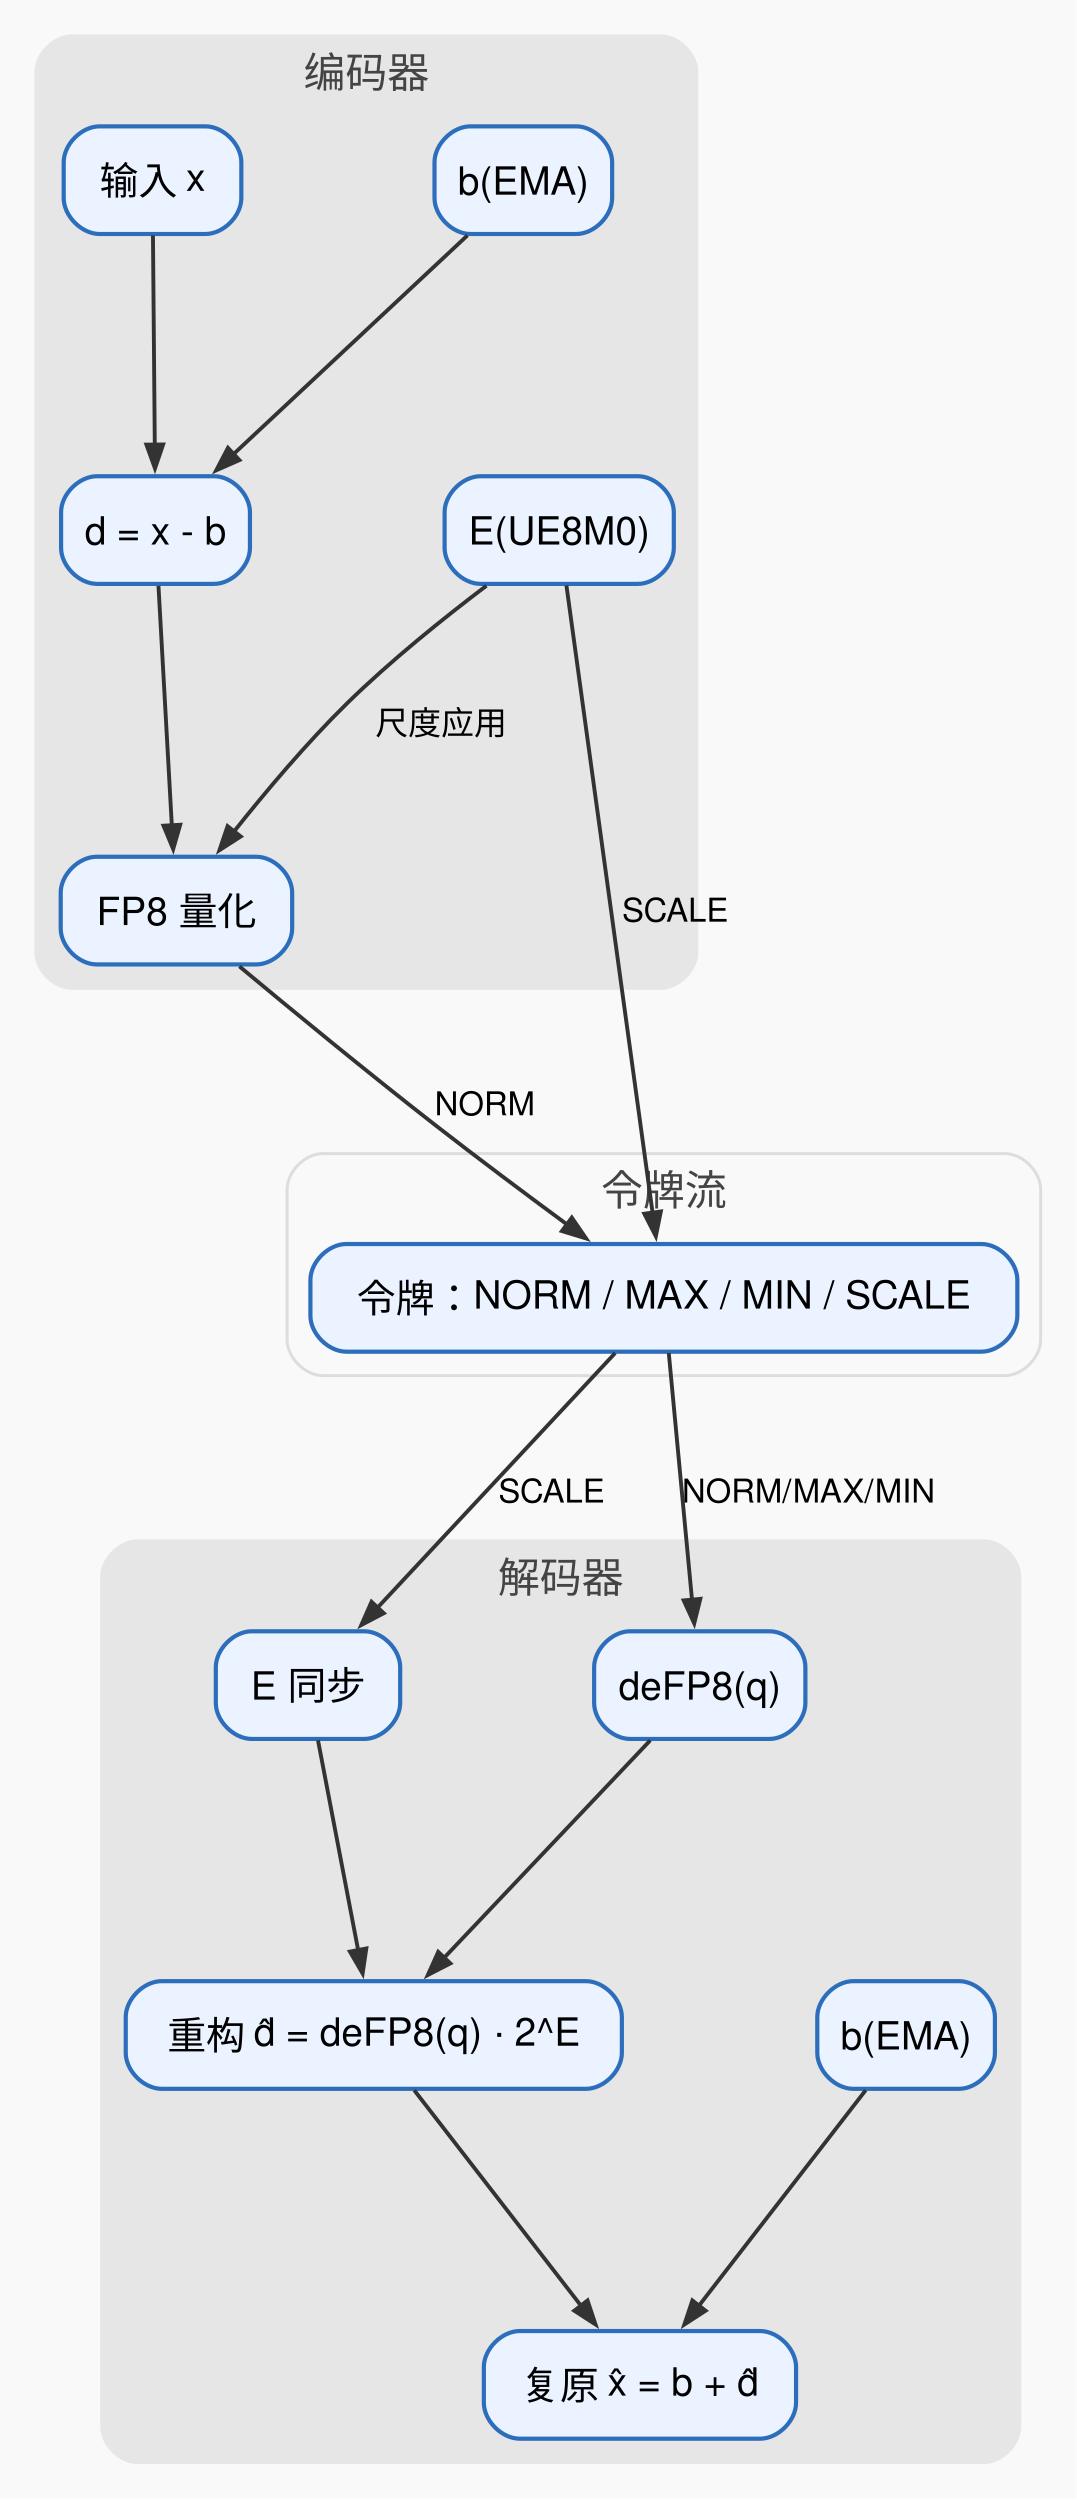
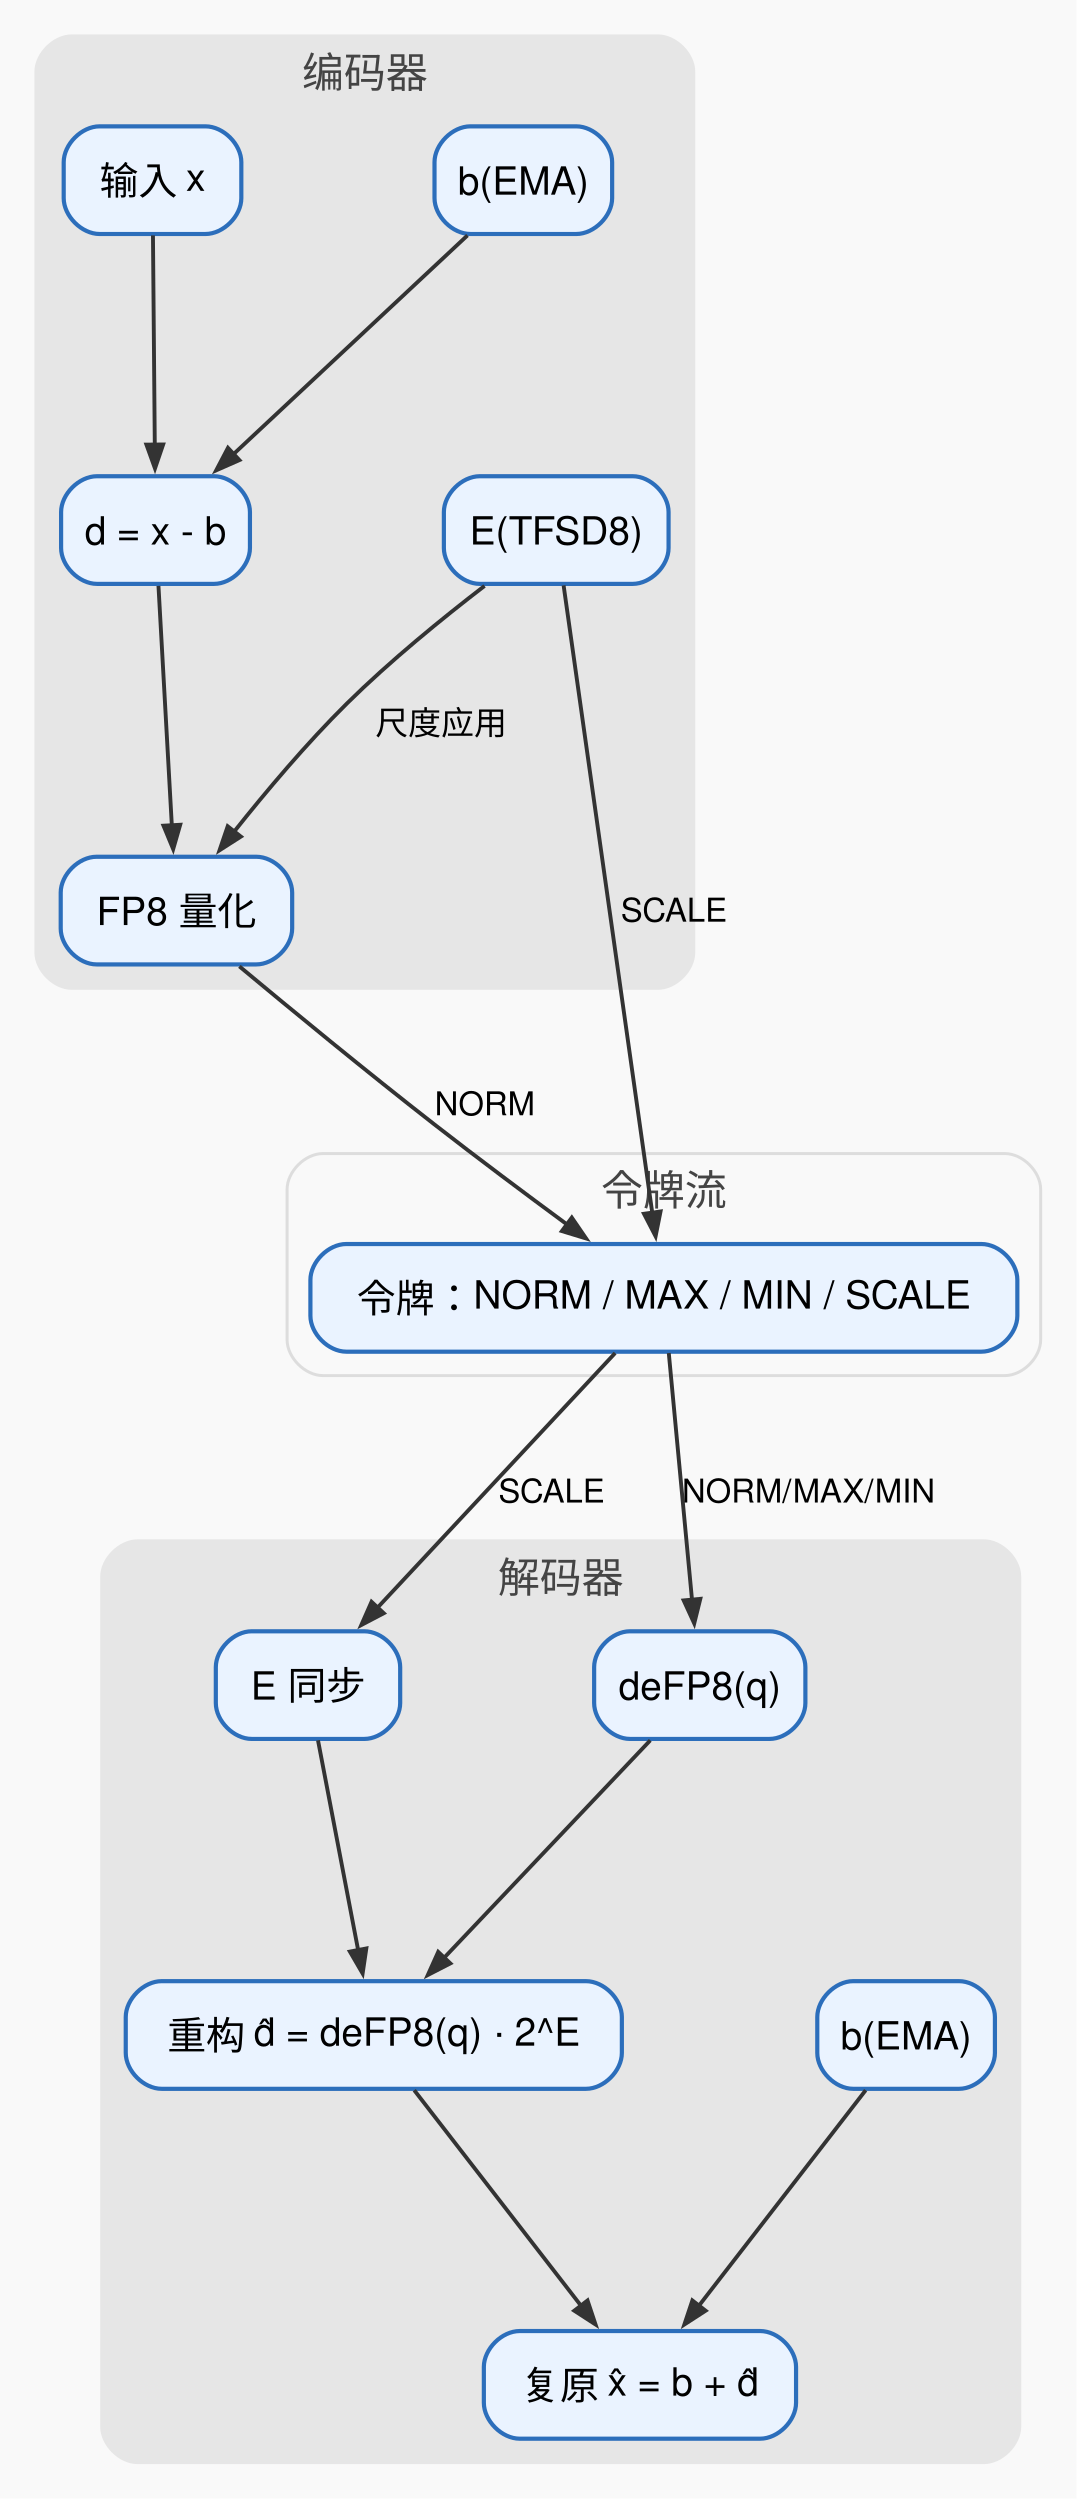
<svg xmlns="http://www.w3.org/2000/svg" width="360pt" height="836pt" viewBox="0.00 0.00 360.00 836.00">
  <g id="graph0" class="graph" transform="scale(1 1) rotate(0) translate(4 831.5)">
    <polygon fill="#f9f9f9" stroke="none" points="-4,4 -4,-831.5 356,-831.5 356,4 -4,4" />
    <g id="clust1" class="cluster">
-       <path fill="#e6e6e6" stroke="#e6e6e6" d="M20,-501C20,-501 217,-501 217,-501 223,-501 229,-507 229,-513 229,-513 229,-807.5 229,-807.5 229,-813.5 223,-819.5 217,-819.5 217,-819.5 20,-819.5 20,-819.5 14,-819.5 8,-813.5 8,-807.5 8,-807.5 8,-513 8,-513 8,-507 14,-501 20,-501" />
-       <text xml:space="preserve" text-anchor="middle" x="118.5" y="-802.2" font-family="Helvetica,sans-Serif" font-size="14.00" fill="#444444">编码器</text>
+       <path fill="#e6e6e6" stroke="#e6e6e6" d="M20,-501C20,-501 216,-501 216,-501 222,-501 228,-507 228,-513 228,-513 228,-807.5 228,-807.5 228,-813.5 222,-819.5 216,-819.5 216,-819.5 20,-819.5 20,-819.5 14,-819.5 8,-813.5 8,-807.5 8,-807.5 8,-513 8,-513 8,-507 14,-501 20,-501" />
+       <text xml:space="preserve" text-anchor="middle" x="118" y="-802.2" font-family="Helvetica,sans-Serif" font-size="14.00" fill="#444444">编码器</text>
    </g>
    <g id="clust2" class="cluster">
      <path fill="#f9f9f9" stroke="#dddddd" d="M104,-371.5C104,-371.5 332,-371.5 332,-371.5 338,-371.5 344,-377.5 344,-383.5 344,-383.5 344,-433.75 344,-433.75 344,-439.75 338,-445.75 332,-445.75 332,-445.75 104,-445.75 104,-445.75 98,-445.75 92,-439.75 92,-433.75 92,-433.75 92,-383.5 92,-383.5 92,-377.5 98,-371.5 104,-371.5" />
      <text xml:space="preserve" text-anchor="middle" x="218" y="-428.45" font-family="Helvetica,sans-Serif" font-size="14.00" fill="#444444">令牌流</text>
    </g>
    <g id="clust3" class="cluster">
      <path fill="#e6e6e6" stroke="#e6e6e6" d="M42,-8C42,-8 325,-8 325,-8 331,-8 337,-14 337,-20 337,-20 337,-304.25 337,-304.25 337,-310.25 331,-316.25 325,-316.25 325,-316.25 42,-316.25 42,-316.25 36,-316.25 30,-310.25 30,-304.25 30,-304.25 30,-20 30,-20 30,-14 36,-8 42,-8" />
      <text xml:space="preserve" text-anchor="middle" x="183.5" y="-298.95" font-family="Helvetica,sans-Serif" font-size="14.00" fill="#444444">解码器</text>
    </g>
    <g id="node1" class="node">
      <path fill="#eaf3ff" stroke="#2c6ebb" stroke-width="1.4" d="M64.7,-789.25C64.7,-789.25 29.3,-789.25 29.3,-789.25 23.3,-789.25 17.3,-783.25 17.3,-777.25 17.3,-777.25 17.3,-765.25 17.3,-765.25 17.3,-759.25 23.3,-753.25 29.3,-753.25 29.3,-753.25 64.7,-753.25 64.7,-753.25 70.7,-753.25 76.7,-759.25 76.7,-765.25 76.7,-765.25 76.7,-777.25 76.7,-777.25 76.7,-783.25 70.7,-789.25 64.7,-789.25" />
      <text xml:space="preserve" text-anchor="middle" x="47" y="-766.4" font-family="Helvetica,sans-Serif" font-size="13.00">输入 x</text>
    </g>
    <g id="node3" class="node">
      <path fill="#eaf3ff" stroke="#2c6ebb" stroke-width="1.4" d="M67.58,-672.25C67.58,-672.25 28.42,-672.25 28.42,-672.25 22.42,-672.25 16.43,-666.25 16.43,-660.25 16.43,-660.25 16.43,-648.25 16.43,-648.25 16.43,-642.25 22.43,-636.25 28.43,-636.25 28.43,-636.25 67.58,-636.25 67.58,-636.25 73.58,-636.25 79.58,-642.25 79.58,-648.25 79.58,-648.25 79.58,-660.25 79.58,-660.25 79.58,-666.25 73.58,-672.25 67.58,-672.25" />
      <text xml:space="preserve" text-anchor="middle" x="48" y="-649.4" font-family="Helvetica,sans-Serif" font-size="13.00">d = x - b</text>
    </g>
    <g id="edge1" class="edge">
      <path fill="none" stroke="#333333" stroke-width="1.3" d="M47.15,-752.78C47.31,-734.21 47.57,-704.57 47.76,-682.83" />
      <polygon fill="#333333" stroke="#333333" stroke-width="1.3" points="50.56,-682.87 47.83,-674.85 44.96,-682.82 50.56,-682.87" />
    </g>
    <g id="node2" class="node">
      <path fill="#eaf3ff" stroke="#2c6ebb" stroke-width="1.4" d="M188.7,-789.25C188.7,-789.25 153.3,-789.25 153.3,-789.25 147.3,-789.25 141.3,-783.25 141.3,-777.25 141.3,-777.25 141.3,-765.25 141.3,-765.25 141.3,-759.25 147.3,-753.25 153.3,-753.25 153.3,-753.25 188.7,-753.25 188.7,-753.25 194.7,-753.25 200.7,-759.25 200.7,-765.25 200.7,-765.25 200.7,-777.25 200.7,-777.25 200.7,-783.25 194.7,-789.25 188.7,-789.25" />
      <text xml:space="preserve" text-anchor="middle" x="171" y="-766.4" font-family="Helvetica,sans-Serif" font-size="13.00">b(EMA)</text>
    </g>
    <g id="edge2" class="edge">
      <path fill="none" stroke="#333333" stroke-width="1.3" d="M152.32,-752.78C131.46,-733.28 97.55,-701.58 74.08,-679.63" />
      <polygon fill="#333333" stroke="#333333" stroke-width="1.3" points="76.05,-677.64 68.29,-674.22 72.23,-681.73 76.05,-677.64" />
    </g>
    <g id="node4" class="node">
      <path fill="#eaf3ff" stroke="#2c6ebb" stroke-width="1.4" d="M81.7,-545C81.7,-545 28.3,-545 28.3,-545 22.3,-545 16.3,-539 16.3,-533 16.3,-533 16.3,-521 16.3,-521 16.3,-515 22.3,-509 28.3,-509 28.3,-509 81.7,-509 81.7,-509 87.7,-509 93.7,-515 93.7,-521 93.7,-521 93.7,-533 93.7,-533 93.7,-539 87.7,-545 81.7,-545" />
      <text xml:space="preserve" text-anchor="middle" x="55" y="-522.15" font-family="Helvetica,sans-Serif" font-size="13.00">FP8 量化</text>
    </g>
    <g id="edge3" class="edge">
      <path fill="none" stroke="#333333" stroke-width="1.3" d="M48.99,-635.57C50.16,-614.68 52.11,-579.7 53.47,-555.32" />
      <polygon fill="#333333" stroke="#333333" stroke-width="1.3" points="56.26,-555.7 53.91,-547.55 50.67,-555.39 56.26,-555.7" />
    </g>
    <g id="node6" class="node">
      <path fill="#eaf3ff" stroke="#2c6ebb" stroke-width="1.4" d="M324.2,-415.5C324.2,-415.5 111.8,-415.5 111.8,-415.5 105.8,-415.5 99.8,-409.5 99.8,-403.5 99.8,-403.5 99.8,-391.5 99.8,-391.5 99.8,-385.5 105.8,-379.5 111.8,-379.5 111.8,-379.5 324.2,-379.5 324.2,-379.5 330.2,-379.5 336.2,-385.5 336.2,-391.5 336.2,-391.5 336.2,-403.5 336.2,-403.5 336.2,-409.5 330.2,-415.5 324.2,-415.5" />
      <text xml:space="preserve" text-anchor="middle" x="218" y="-392.65" font-family="Helvetica,sans-Serif" font-size="13.00">令牌：NORM / MAX / MIN / SCALE</text>
    </g>
    <g id="edge5" class="edge">
      <path fill="none" stroke="#333333" stroke-width="1.3" d="M76.05,-508.34C93.37,-493.91 118.67,-473.09 141.25,-455.5 155.7,-444.24 171.95,-432.1 185.76,-421.93" />
      <polygon fill="#333333" stroke="#333333" stroke-width="1.3" points="187.21,-424.34 192,-417.35 183.89,-419.83 187.21,-424.34" />
      <text xml:space="preserve" text-anchor="middle" x="158.12" y="-458.55" font-family="Helvetica,sans-Serif" font-size="11.00">NORM</text>
    </g>
    <g id="node5" class="node">
-       <path fill="#eaf3ff" stroke="#2c6ebb" stroke-width="1.4" d="M209.32,-672.25C209.32,-672.25 156.68,-672.25 156.68,-672.25 150.68,-672.25 144.68,-666.25 144.68,-660.25 144.68,-660.25 144.68,-648.25 144.68,-648.25 144.68,-642.25 150.68,-636.25 156.68,-636.25 156.68,-636.25 209.32,-636.25 209.32,-636.25 215.32,-636.25 221.32,-642.25 221.32,-648.25 221.32,-648.25 221.32,-660.25 221.32,-660.25 221.32,-666.25 215.32,-672.25 209.32,-672.25" />
-       <text xml:space="preserve" text-anchor="middle" x="183" y="-649.4" font-family="Helvetica,sans-Serif" font-size="13.00">E(UE8M0)</text>
+       <path fill="#eaf3ff" stroke="#2c6ebb" stroke-width="1.4" d="M207.57,-672.25C207.57,-672.25 156.43,-672.25 156.43,-672.25 150.43,-672.25 144.43,-666.25 144.43,-660.25 144.43,-660.25 144.43,-648.25 144.43,-648.25 144.43,-642.25 150.43,-636.25 156.43,-636.25 156.43,-636.25 207.57,-636.25 207.57,-636.25 213.57,-636.25 219.57,-642.25 219.57,-648.25 219.57,-648.25 219.57,-660.25 219.57,-660.25 219.57,-666.25 213.57,-672.25 207.57,-672.25" />
+       <text xml:space="preserve" text-anchor="middle" x="182" y="-649.4" font-family="Helvetica,sans-Serif" font-size="13.00">E(TFSD8)</text>
    </g>
    <g id="edge4" class="edge">
-       <path fill="none" stroke="#333333" stroke-width="1.3" d="M158.66,-635.63C144.47,-624.89 126.56,-610.53 112,-596.25 98.49,-583 84.85,-566.79 74.3,-553.5" />
-       <polygon fill="#333333" stroke="#333333" stroke-width="1.3" points="76.51,-551.78 69.38,-547.2 72.1,-555.23 76.51,-551.78" />
+       <path fill="none" stroke="#333333" stroke-width="1.3" d="M158.03,-635.57C144.05,-624.82 126.38,-610.46 112,-596.25 98.54,-582.95 84.9,-566.75 74.34,-553.46" />
+       <polygon fill="#333333" stroke="#333333" stroke-width="1.3" points="76.55,-551.74 69.41,-547.17 72.14,-555.19 76.55,-551.74" />
      <text xml:space="preserve" text-anchor="middle" x="143.5" y="-585.8" font-family="Helvetica,sans-Serif" font-size="11.00">尺度应用</text>
    </g>
    <g id="edge6" class="edge">
-       <path fill="none" stroke="#333333" stroke-width="1.3" d="M185.41,-635.74C191.4,-592.11 207.04,-478.3 214.25,-425.78" />
-       <polygon fill="#333333" stroke="#333333" stroke-width="1.3" points="216.99,-426.39 215.31,-418.08 211.45,-425.63 216.99,-426.39" />
-       <text xml:space="preserve" text-anchor="middle" x="221.78" y="-523.3" font-family="Helvetica,sans-Serif" font-size="11.00">SCALE</text>
+       <path fill="none" stroke="#333333" stroke-width="1.3" d="M184.47,-635.74C190.64,-592.11 206.72,-478.3 214.14,-425.78" />
+       <polygon fill="#333333" stroke="#333333" stroke-width="1.3" points="216.89,-426.39 215.23,-418.08 211.34,-425.61 216.89,-426.39" />
+       <text xml:space="preserve" text-anchor="middle" x="221.36" y="-523.3" font-family="Helvetica,sans-Serif" font-size="11.00">SCALE</text>
    </g>
    <g id="node7" class="node">
      <path fill="#eaf3ff" stroke="#2c6ebb" stroke-width="1.4" d="M117.82,-286C117.82,-286 80.17,-286 80.17,-286 74.17,-286 68.17,-280 68.17,-274 68.17,-274 68.17,-262 68.17,-262 68.17,-256 74.17,-250 80.17,-250 80.17,-250 117.82,-250 117.82,-250 123.82,-250 129.82,-256 129.82,-262 129.82,-262 129.82,-274 129.82,-274 129.82,-280 123.82,-286 117.82,-286" />
      <text xml:space="preserve" text-anchor="middle" x="99" y="-263.15" font-family="Helvetica,sans-Serif" font-size="13.00">E 同步</text>
    </g>
    <g id="edge8" class="edge">
      <path fill="none" stroke="#333333" stroke-width="1.3" d="M201.7,-379.04C181.08,-356.94 145.43,-318.74 122.03,-293.67" />
      <polygon fill="#333333" stroke="#333333" stroke-width="1.3" points="124.33,-292.04 116.82,-288.1 120.24,-295.86 124.33,-292.04" />
      <text xml:space="preserve" text-anchor="middle" x="180.44" y="-329.05" font-family="Helvetica,sans-Serif" font-size="11.00">SCALE</text>
    </g>
    <g id="node8" class="node">
      <path fill="#eaf3ff" stroke="#2c6ebb" stroke-width="1.4" d="M253.32,-286C253.32,-286 206.68,-286 206.68,-286 200.68,-286 194.68,-280 194.68,-274 194.68,-274 194.68,-262 194.68,-262 194.68,-256 200.68,-250 206.68,-250 206.68,-250 253.32,-250 253.32,-250 259.32,-250 265.32,-256 265.32,-262 265.32,-262 265.32,-274 265.32,-274 265.32,-280 259.32,-286 253.32,-286" />
      <text xml:space="preserve" text-anchor="middle" x="230" y="-263.15" font-family="Helvetica,sans-Serif" font-size="13.00">deFP8(q)</text>
    </g>
    <g id="edge7" class="edge">
      <path fill="none" stroke="#333333" stroke-width="1.3" d="M219.64,-379.04C221.65,-357.7 225.07,-321.35 227.43,-296.3" />
      <polygon fill="#333333" stroke="#333333" stroke-width="1.3" points="230.19,-296.85 228.15,-288.62 224.62,-296.32 230.19,-296.85" />
      <text xml:space="preserve" text-anchor="middle" x="266.36" y="-329.05" font-family="Helvetica,sans-Serif" font-size="11.00">NORM/MAX/MIN</text>
    </g>
    <g id="node9" class="node">
      <path fill="#eaf3ff" stroke="#2c6ebb" stroke-width="1.4" d="M191.95,-169C191.95,-169 50.05,-169 50.05,-169 44.05,-169 38.05,-163 38.05,-157 38.05,-157 38.05,-145 38.05,-145 38.05,-139 44.05,-133 50.05,-133 50.05,-133 191.95,-133 191.95,-133 197.95,-133 203.95,-139 203.95,-145 203.95,-145 203.95,-157 203.95,-157 203.95,-163 197.95,-169 191.95,-169" />
      <text xml:space="preserve" text-anchor="middle" x="121" y="-146.15" font-family="Helvetica,sans-Serif" font-size="13.00">重构 d̂ = deFP8(q) · 2^E</text>
    </g>
    <g id="edge10" class="edge">
      <path fill="none" stroke="#333333" stroke-width="1.3" d="M102.34,-249.53C105.91,-230.87 111.62,-201.05 115.78,-179.29" />
      <polygon fill="#333333" stroke="#333333" stroke-width="1.3" points="118.5,-179.95 117.26,-171.56 113,-178.89 118.5,-179.95" />
    </g>
    <g id="edge9" class="edge">
      <path fill="none" stroke="#333333" stroke-width="1.3" d="M213.45,-249.53C195.04,-230.11 165.17,-198.6 144.38,-176.67" />
      <polygon fill="#333333" stroke="#333333" stroke-width="1.3" points="146.6,-174.94 139.06,-171.06 142.54,-178.79 146.6,-174.94" />
    </g>
    <g id="node11" class="node">
      <path fill="#eaf3ff" stroke="#2c6ebb" stroke-width="1.4" d="M250.2,-52C250.2,-52 169.8,-52 169.8,-52 163.8,-52 157.8,-46 157.8,-40 157.8,-40 157.8,-28 157.8,-28 157.8,-22 163.8,-16 169.8,-16 169.8,-16 250.2,-16 250.2,-16 256.2,-16 262.2,-22 262.2,-28 262.2,-28 262.2,-40 262.2,-40 262.2,-46 256.2,-52 250.2,-52" />
      <text xml:space="preserve" text-anchor="middle" x="210" y="-29.15" font-family="Helvetica,sans-Serif" font-size="13.00">复原 x̂ = b + d̂</text>
    </g>
    <g id="edge12" class="edge">
      <path fill="none" stroke="#333333" stroke-width="1.3" d="M134.52,-132.53C149.42,-113.28 173.51,-82.15 190.46,-60.24" />
      <polygon fill="#333333" stroke="#333333" stroke-width="1.3" points="192.47,-62.23 195.15,-54.19 188.04,-58.8 192.47,-62.23" />
    </g>
    <g id="node10" class="node">
      <path fill="#eaf3ff" stroke="#2c6ebb" stroke-width="1.4" d="M316.7,-169C316.7,-169 281.3,-169 281.3,-169 275.3,-169 269.3,-163 269.3,-157 269.3,-157 269.3,-145 269.3,-145 269.3,-139 275.3,-133 281.3,-133 281.3,-133 316.7,-133 316.7,-133 322.7,-133 328.7,-139 328.7,-145 328.7,-145 328.7,-157 328.7,-157 328.7,-163 322.7,-169 316.7,-169" />
      <text xml:space="preserve" text-anchor="middle" x="299" y="-146.15" font-family="Helvetica,sans-Serif" font-size="13.00">b(EMA)</text>
    </g>
    <g id="edge11" class="edge">
      <path fill="none" stroke="#333333" stroke-width="1.3" d="M285.48,-132.53C270.58,-113.28 246.49,-82.15 229.54,-60.24" />
      <polygon fill="#333333" stroke="#333333" stroke-width="1.3" points="231.96,-58.8 224.85,-54.19 227.53,-62.23 231.96,-58.8" />
    </g>
  </g>
</svg>
